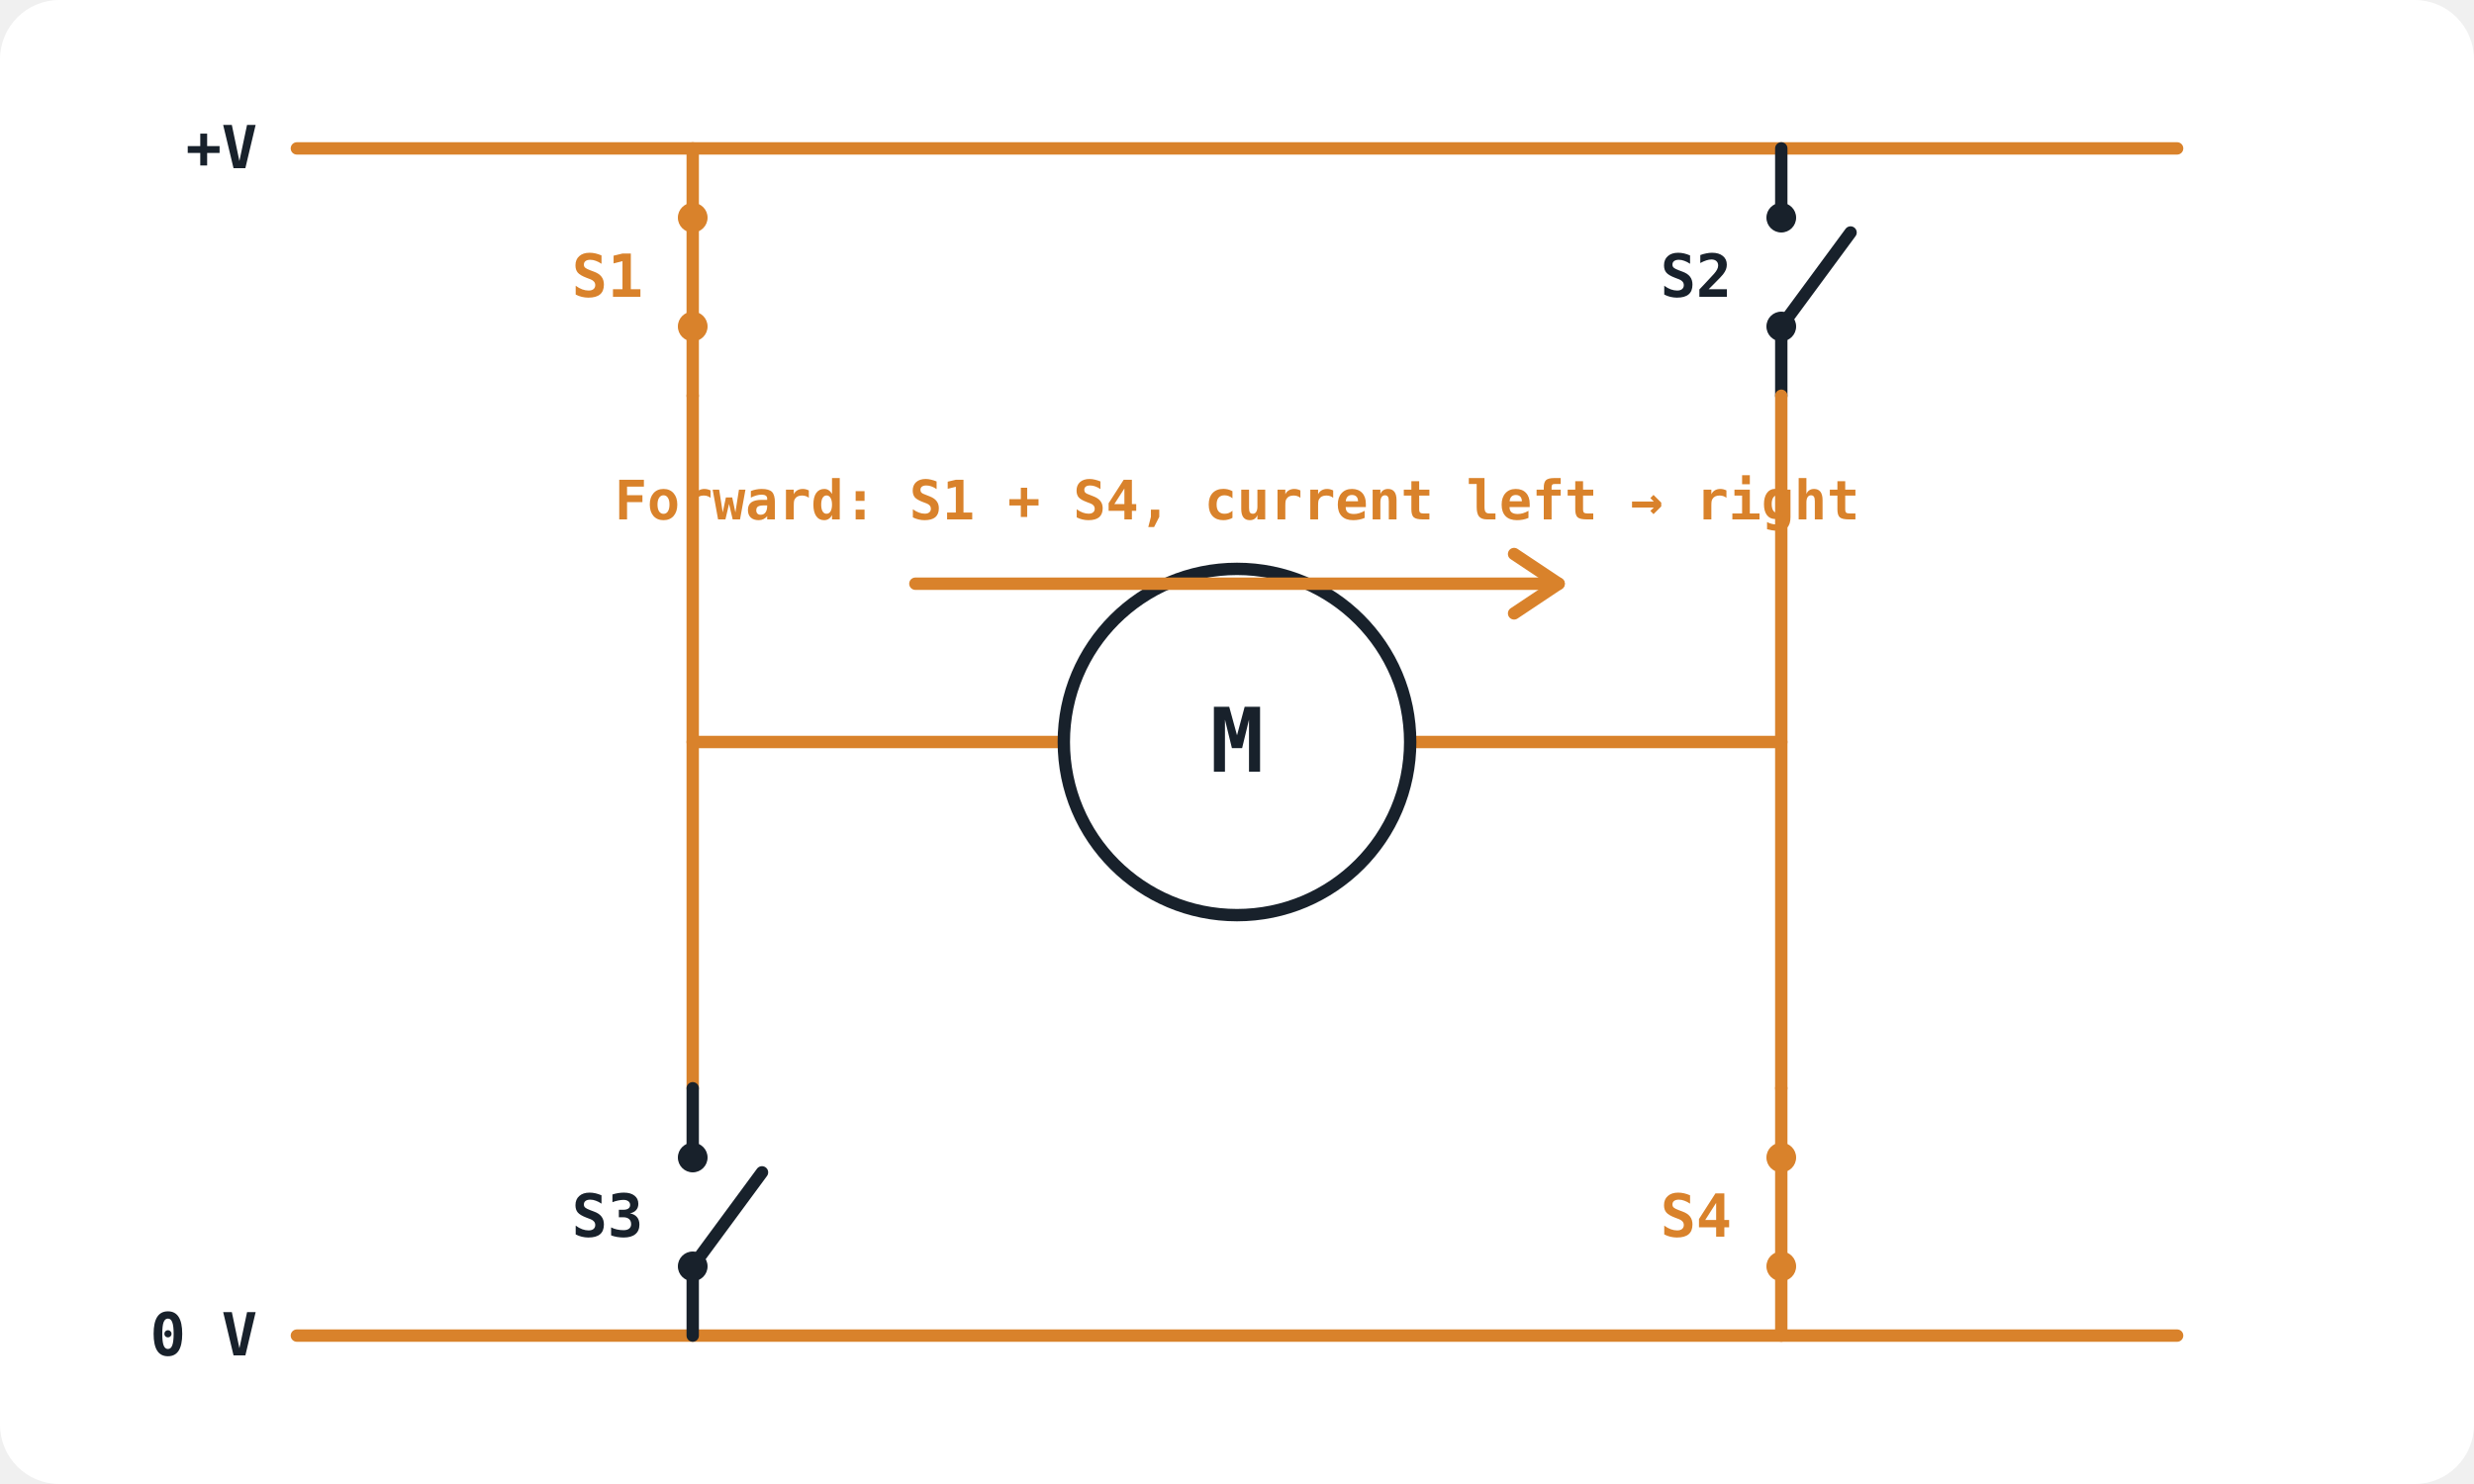
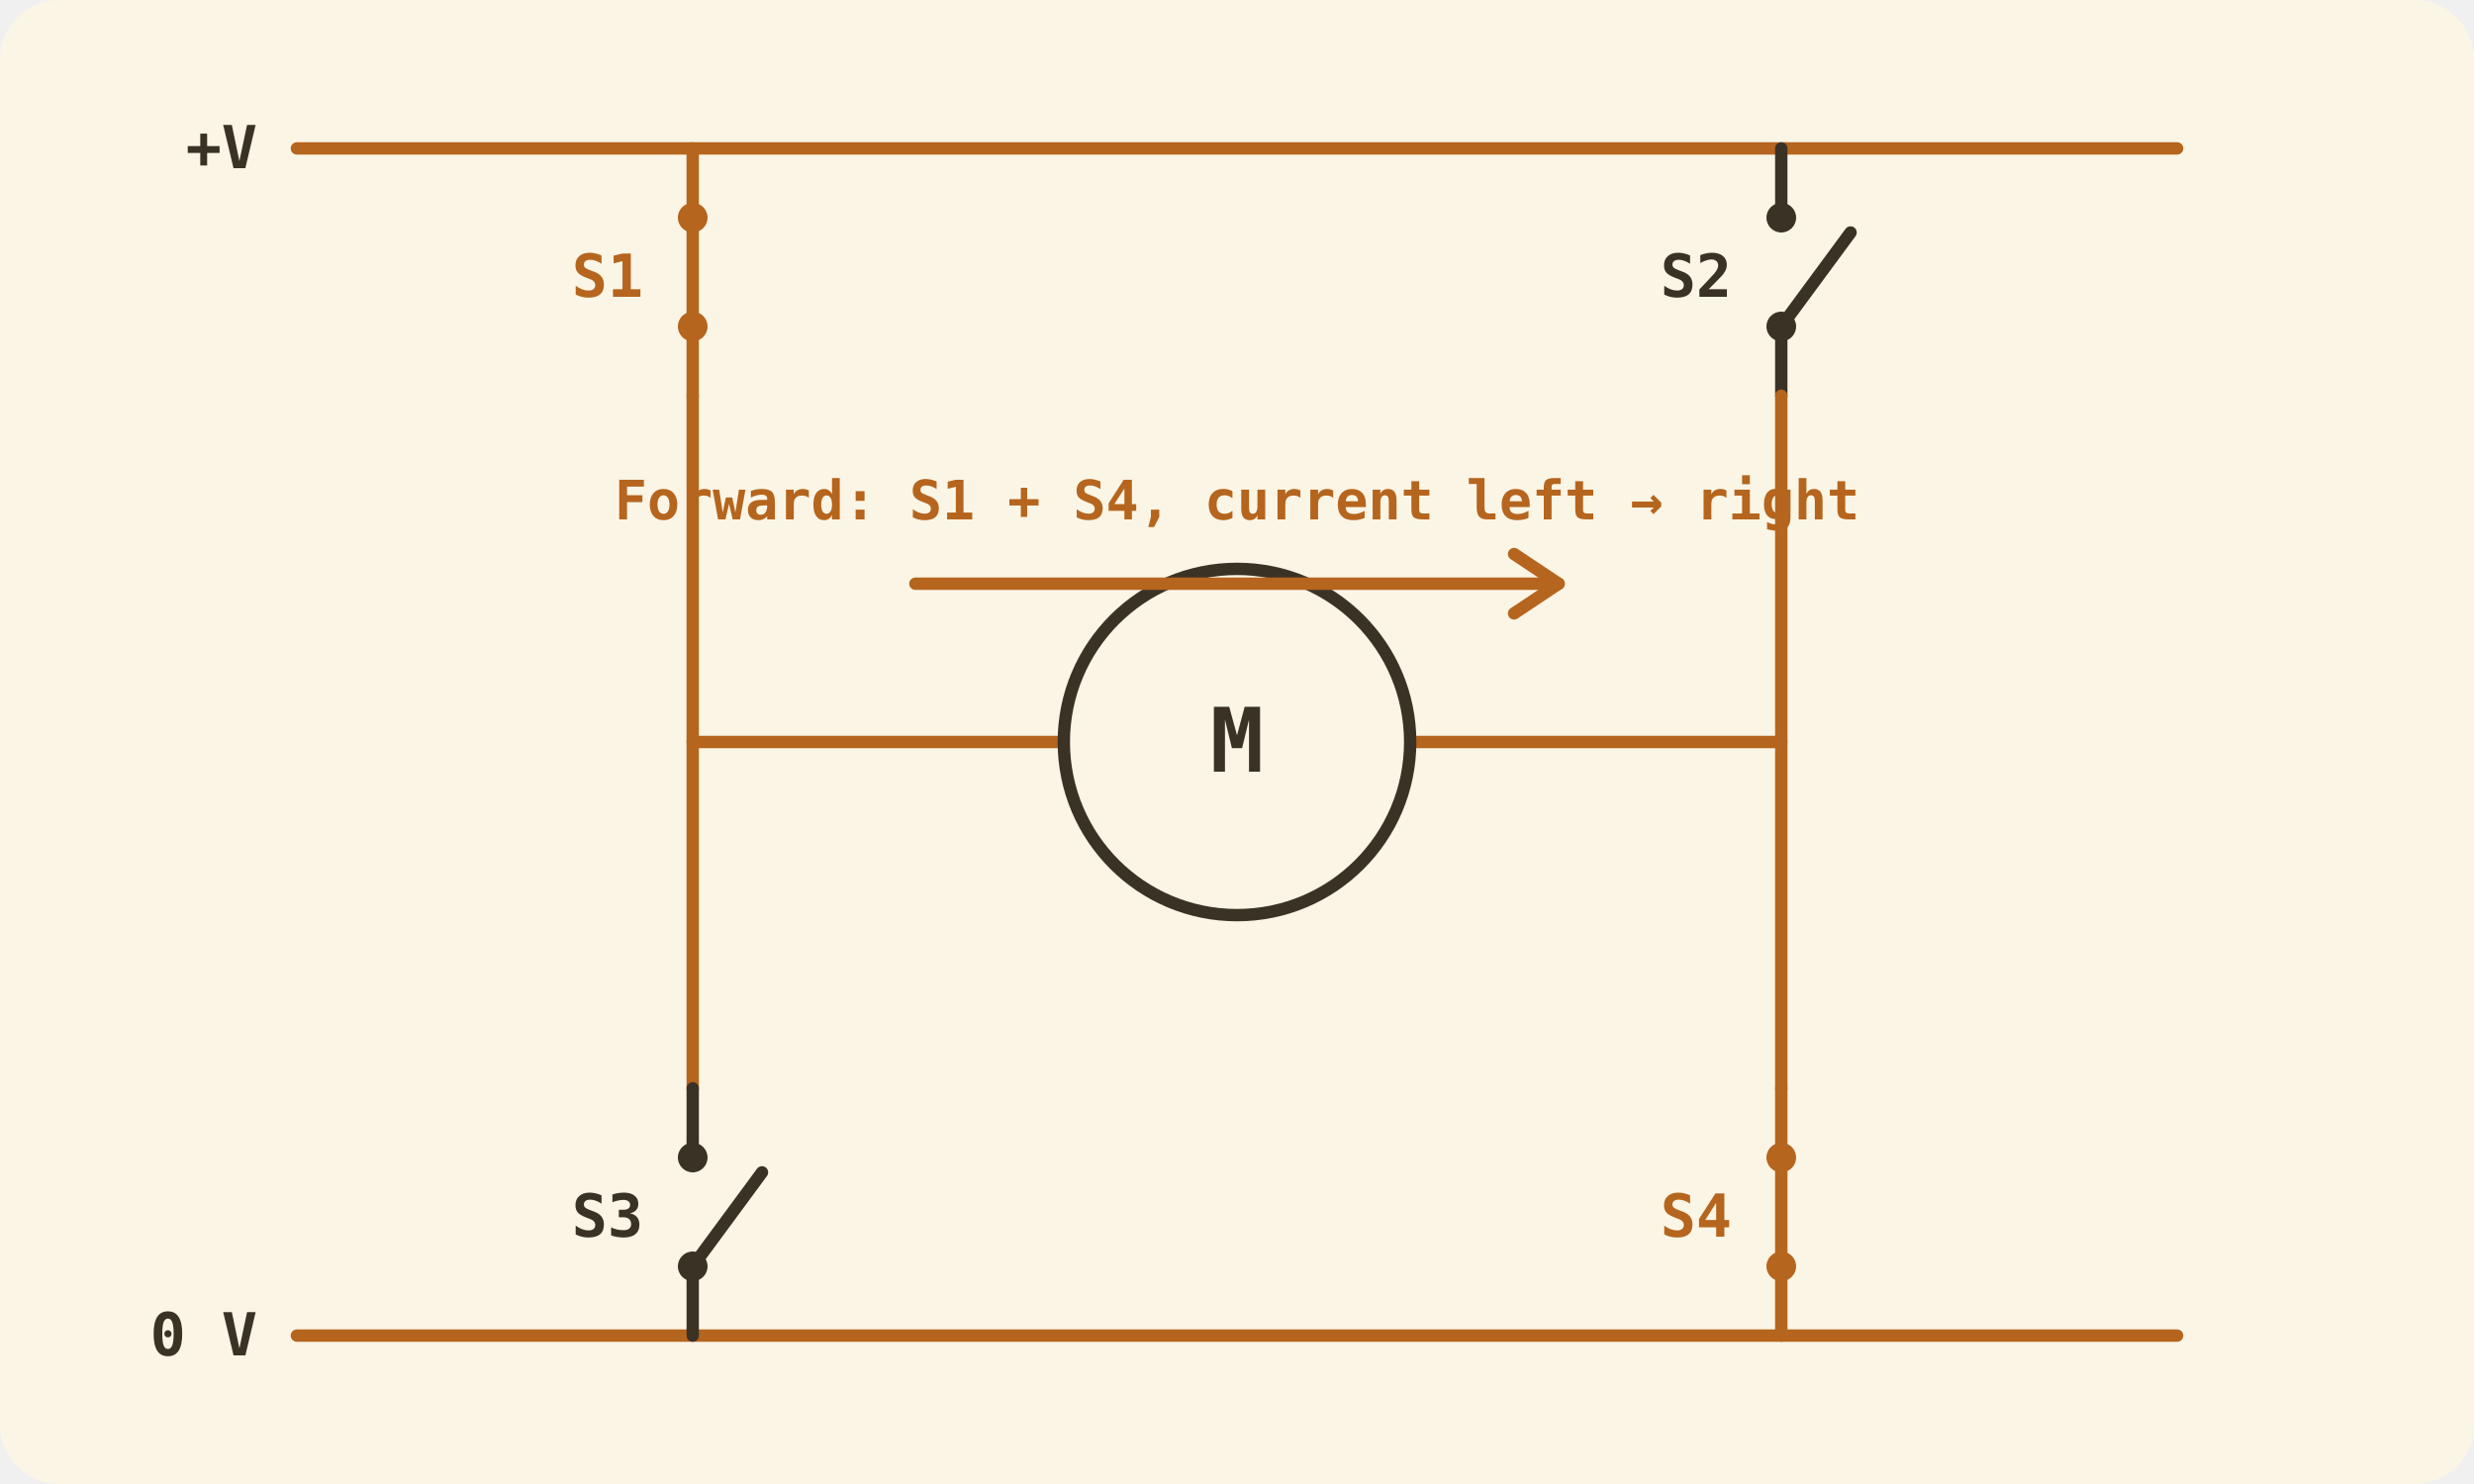
<svg xmlns="http://www.w3.org/2000/svg" viewBox="0 0 500 300" width="500" height="300">
-   <rect width="500" height="300" rx="12" fill="#ffffff" />
-   <polyline points="60,30 440,30" fill="none" stroke="#d9822b" stroke-width="2.5" stroke-linecap="round" stroke-linejoin="round" />
-   <polyline points="60,270 440,270" fill="none" stroke="#d9822b" stroke-width="2.5" stroke-linecap="round" stroke-linejoin="round" />
-   <text x="52" y="34" font-family="JetBrains Mono, monospace" font-size="12" font-weight="600" fill="#18212b" text-anchor="end">+V</text>
-   <text x="52" y="274" font-family="JetBrains Mono, monospace" font-size="12" font-weight="600" fill="#18212b" text-anchor="end">0 V</text>
-   <polyline points="140,30 140,44" fill="none" stroke="#d9822b" stroke-width="2.5" stroke-linecap="round" stroke-linejoin="round" />
-   <polyline points="140,66 140,80" fill="none" stroke="#d9822b" stroke-width="2.5" stroke-linecap="round" stroke-linejoin="round" />
-   <circle cx="140" cy="44" r="3" fill="#d9822b" />
-   <circle cx="140" cy="66" r="3" fill="#d9822b" />
-   <polyline points="140,44 140,66" fill="none" stroke="#d9822b" stroke-width="2.5" stroke-linecap="round" stroke-linejoin="round" />
-   <text x="130" y="60" font-family="JetBrains Mono, monospace" font-size="12" font-weight="600" fill="#d9822b" text-anchor="end">S1</text>
-   <polyline points="360,30 360,44" fill="none" stroke="#18212b" stroke-width="2.5" stroke-linecap="round" stroke-linejoin="round" />
-   <polyline points="360,66 360,80" fill="none" stroke="#18212b" stroke-width="2.5" stroke-linecap="round" stroke-linejoin="round" />
-   <circle cx="360" cy="44" r="3" fill="#18212b" />
-   <circle cx="360" cy="66" r="3" fill="#18212b" />
-   <polyline points="360,66 374,47" fill="none" stroke="#18212b" stroke-width="2.5" stroke-linecap="round" stroke-linejoin="round" />
-   <text x="350" y="60" font-family="JetBrains Mono, monospace" font-size="12" font-weight="600" fill="#18212b" text-anchor="end">S2</text>
-   <polyline points="140,80 140,220" fill="none" stroke="#d9822b" stroke-width="2.5" stroke-linecap="round" stroke-linejoin="round" />
-   <polyline points="360,80 360,220" fill="none" stroke="#d9822b" stroke-width="2.5" stroke-linecap="round" stroke-linejoin="round" />
-   <polyline points="140,220 140,234" fill="none" stroke="#18212b" stroke-width="2.5" stroke-linecap="round" stroke-linejoin="round" />
-   <polyline points="140,256 140,270" fill="none" stroke="#18212b" stroke-width="2.5" stroke-linecap="round" stroke-linejoin="round" />
-   <circle cx="140" cy="234" r="3" fill="#18212b" />
-   <circle cx="140" cy="256" r="3" fill="#18212b" />
-   <polyline points="140,256 154,237" fill="none" stroke="#18212b" stroke-width="2.5" stroke-linecap="round" stroke-linejoin="round" />
-   <text x="130" y="250" font-family="JetBrains Mono, monospace" font-size="12" font-weight="600" fill="#18212b" text-anchor="end">S3</text>
-   <polyline points="360,220 360,234" fill="none" stroke="#d9822b" stroke-width="2.5" stroke-linecap="round" stroke-linejoin="round" />
-   <polyline points="360,256 360,270" fill="none" stroke="#d9822b" stroke-width="2.5" stroke-linecap="round" stroke-linejoin="round" />
-   <circle cx="360" cy="234" r="3" fill="#d9822b" />
-   <circle cx="360" cy="256" r="3" fill="#d9822b" />
-   <polyline points="360,234 360,256" fill="none" stroke="#d9822b" stroke-width="2.5" stroke-linecap="round" stroke-linejoin="round" />
-   <text x="350" y="250" font-family="JetBrains Mono, monospace" font-size="12" font-weight="600" fill="#d9822b" text-anchor="end">S4</text>
-   <polyline points="140,150 215,150" fill="none" stroke="#d9822b" stroke-width="2.5" stroke-linecap="round" stroke-linejoin="round" />
-   <polyline points="285,150 360,150" fill="none" stroke="#d9822b" stroke-width="2.5" stroke-linecap="round" stroke-linejoin="round" />
-   <circle cx="250" cy="150" r="35" fill="#ffffff" stroke="#18212b" stroke-width="2.5" />
-   <text x="250" y="156" font-family="JetBrains Mono, monospace" font-size="18" font-weight="600" fill="#18212b" text-anchor="middle">M</text>
-   <polyline points="185,118 315,118" fill="none" stroke="#d9822b" stroke-width="2.5" stroke-linecap="round" stroke-linejoin="round" />
-   <polyline points="306.0,124.0 315,118 306.0,112.0" fill="none" stroke="#d9822b" stroke-width="2.5" stroke-linecap="round" stroke-linejoin="round" />
-   <text x="250" y="105" font-family="JetBrains Mono, monospace" font-size="11" font-weight="600" fill="#d9822b" text-anchor="middle">Forward: S1 + S4, current left → right</text>
+   <rect width="500" height="300" rx="12" fill="#fbf5e6" />
+   <polyline points="60,30 440,30" fill="none" stroke="#b5651d" stroke-width="2.5" stroke-linecap="round" stroke-linejoin="round" />
+   <polyline points="60,270 440,270" fill="none" stroke="#b5651d" stroke-width="2.5" stroke-linecap="round" stroke-linejoin="round" />
+   <text x="52" y="34" font-family="JetBrains Mono, monospace" font-size="12" font-weight="600" fill="#3b3226" text-anchor="end">+V</text>
+   <text x="52" y="274" font-family="JetBrains Mono, monospace" font-size="12" font-weight="600" fill="#3b3226" text-anchor="end">0 V</text>
+   <polyline points="140,30 140,44" fill="none" stroke="#b5651d" stroke-width="2.5" stroke-linecap="round" stroke-linejoin="round" />
+   <polyline points="140,66 140,80" fill="none" stroke="#b5651d" stroke-width="2.5" stroke-linecap="round" stroke-linejoin="round" />
+   <circle cx="140" cy="44" r="3" fill="#b5651d" />
+   <circle cx="140" cy="66" r="3" fill="#b5651d" />
+   <polyline points="140,44 140,66" fill="none" stroke="#b5651d" stroke-width="2.5" stroke-linecap="round" stroke-linejoin="round" />
+   <text x="130" y="60" font-family="JetBrains Mono, monospace" font-size="12" font-weight="600" fill="#b5651d" text-anchor="end">S1</text>
+   <polyline points="360,30 360,44" fill="none" stroke="#3b3226" stroke-width="2.5" stroke-linecap="round" stroke-linejoin="round" />
+   <polyline points="360,66 360,80" fill="none" stroke="#3b3226" stroke-width="2.5" stroke-linecap="round" stroke-linejoin="round" />
+   <circle cx="360" cy="44" r="3" fill="#3b3226" />
+   <circle cx="360" cy="66" r="3" fill="#3b3226" />
+   <polyline points="360,66 374,47" fill="none" stroke="#3b3226" stroke-width="2.5" stroke-linecap="round" stroke-linejoin="round" />
+   <text x="350" y="60" font-family="JetBrains Mono, monospace" font-size="12" font-weight="600" fill="#3b3226" text-anchor="end">S2</text>
+   <polyline points="140,80 140,220" fill="none" stroke="#b5651d" stroke-width="2.5" stroke-linecap="round" stroke-linejoin="round" />
+   <polyline points="360,80 360,220" fill="none" stroke="#b5651d" stroke-width="2.5" stroke-linecap="round" stroke-linejoin="round" />
+   <polyline points="140,220 140,234" fill="none" stroke="#3b3226" stroke-width="2.5" stroke-linecap="round" stroke-linejoin="round" />
+   <polyline points="140,256 140,270" fill="none" stroke="#3b3226" stroke-width="2.5" stroke-linecap="round" stroke-linejoin="round" />
+   <circle cx="140" cy="234" r="3" fill="#3b3226" />
+   <circle cx="140" cy="256" r="3" fill="#3b3226" />
+   <polyline points="140,256 154,237" fill="none" stroke="#3b3226" stroke-width="2.5" stroke-linecap="round" stroke-linejoin="round" />
+   <text x="130" y="250" font-family="JetBrains Mono, monospace" font-size="12" font-weight="600" fill="#3b3226" text-anchor="end">S3</text>
+   <polyline points="360,220 360,234" fill="none" stroke="#b5651d" stroke-width="2.5" stroke-linecap="round" stroke-linejoin="round" />
+   <polyline points="360,256 360,270" fill="none" stroke="#b5651d" stroke-width="2.5" stroke-linecap="round" stroke-linejoin="round" />
+   <circle cx="360" cy="234" r="3" fill="#b5651d" />
+   <circle cx="360" cy="256" r="3" fill="#b5651d" />
+   <polyline points="360,234 360,256" fill="none" stroke="#b5651d" stroke-width="2.5" stroke-linecap="round" stroke-linejoin="round" />
+   <text x="350" y="250" font-family="JetBrains Mono, monospace" font-size="12" font-weight="600" fill="#b5651d" text-anchor="end">S4</text>
+   <polyline points="140,150 215,150" fill="none" stroke="#b5651d" stroke-width="2.5" stroke-linecap="round" stroke-linejoin="round" />
+   <polyline points="285,150 360,150" fill="none" stroke="#b5651d" stroke-width="2.5" stroke-linecap="round" stroke-linejoin="round" />
+   <circle cx="250" cy="150" r="35" fill="#fbf5e6" stroke="#3b3226" stroke-width="2.5" />
+   <text x="250" y="156" font-family="JetBrains Mono, monospace" font-size="18" font-weight="600" fill="#3b3226" text-anchor="middle">M</text>
+   <polyline points="185,118 315,118" fill="none" stroke="#b5651d" stroke-width="2.5" stroke-linecap="round" stroke-linejoin="round" />
+   <polyline points="306.0,124.0 315,118 306.0,112.0" fill="none" stroke="#b5651d" stroke-width="2.5" stroke-linecap="round" stroke-linejoin="round" />
+   <text x="250" y="105" font-family="JetBrains Mono, monospace" font-size="11" font-weight="600" fill="#b5651d" text-anchor="middle">Forward: S1 + S4, current left → right</text>
</svg>
